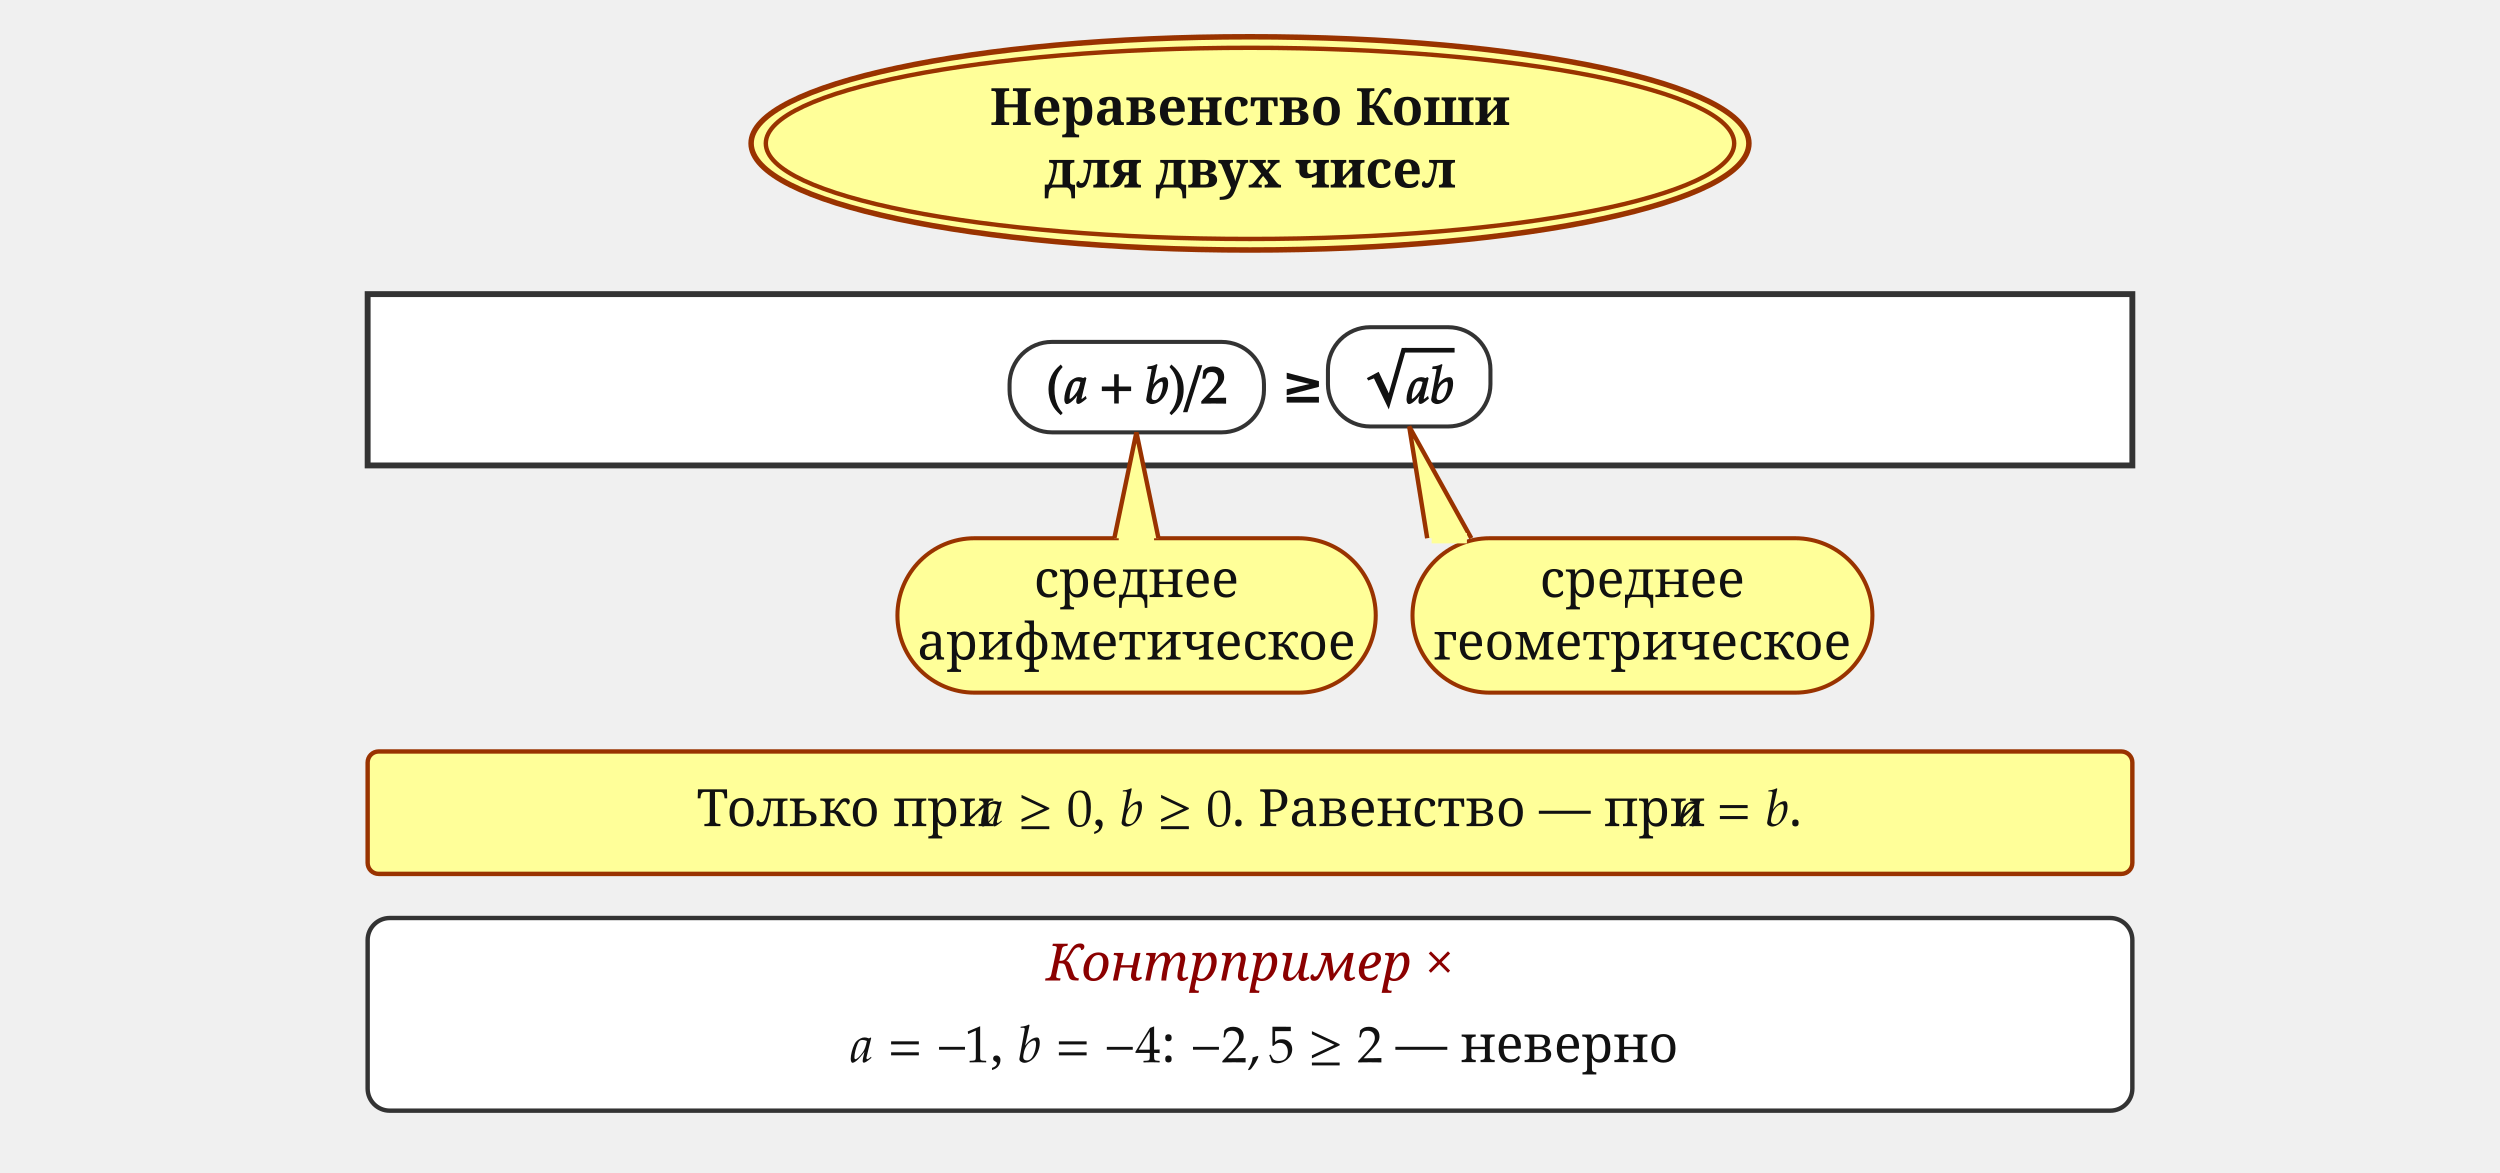
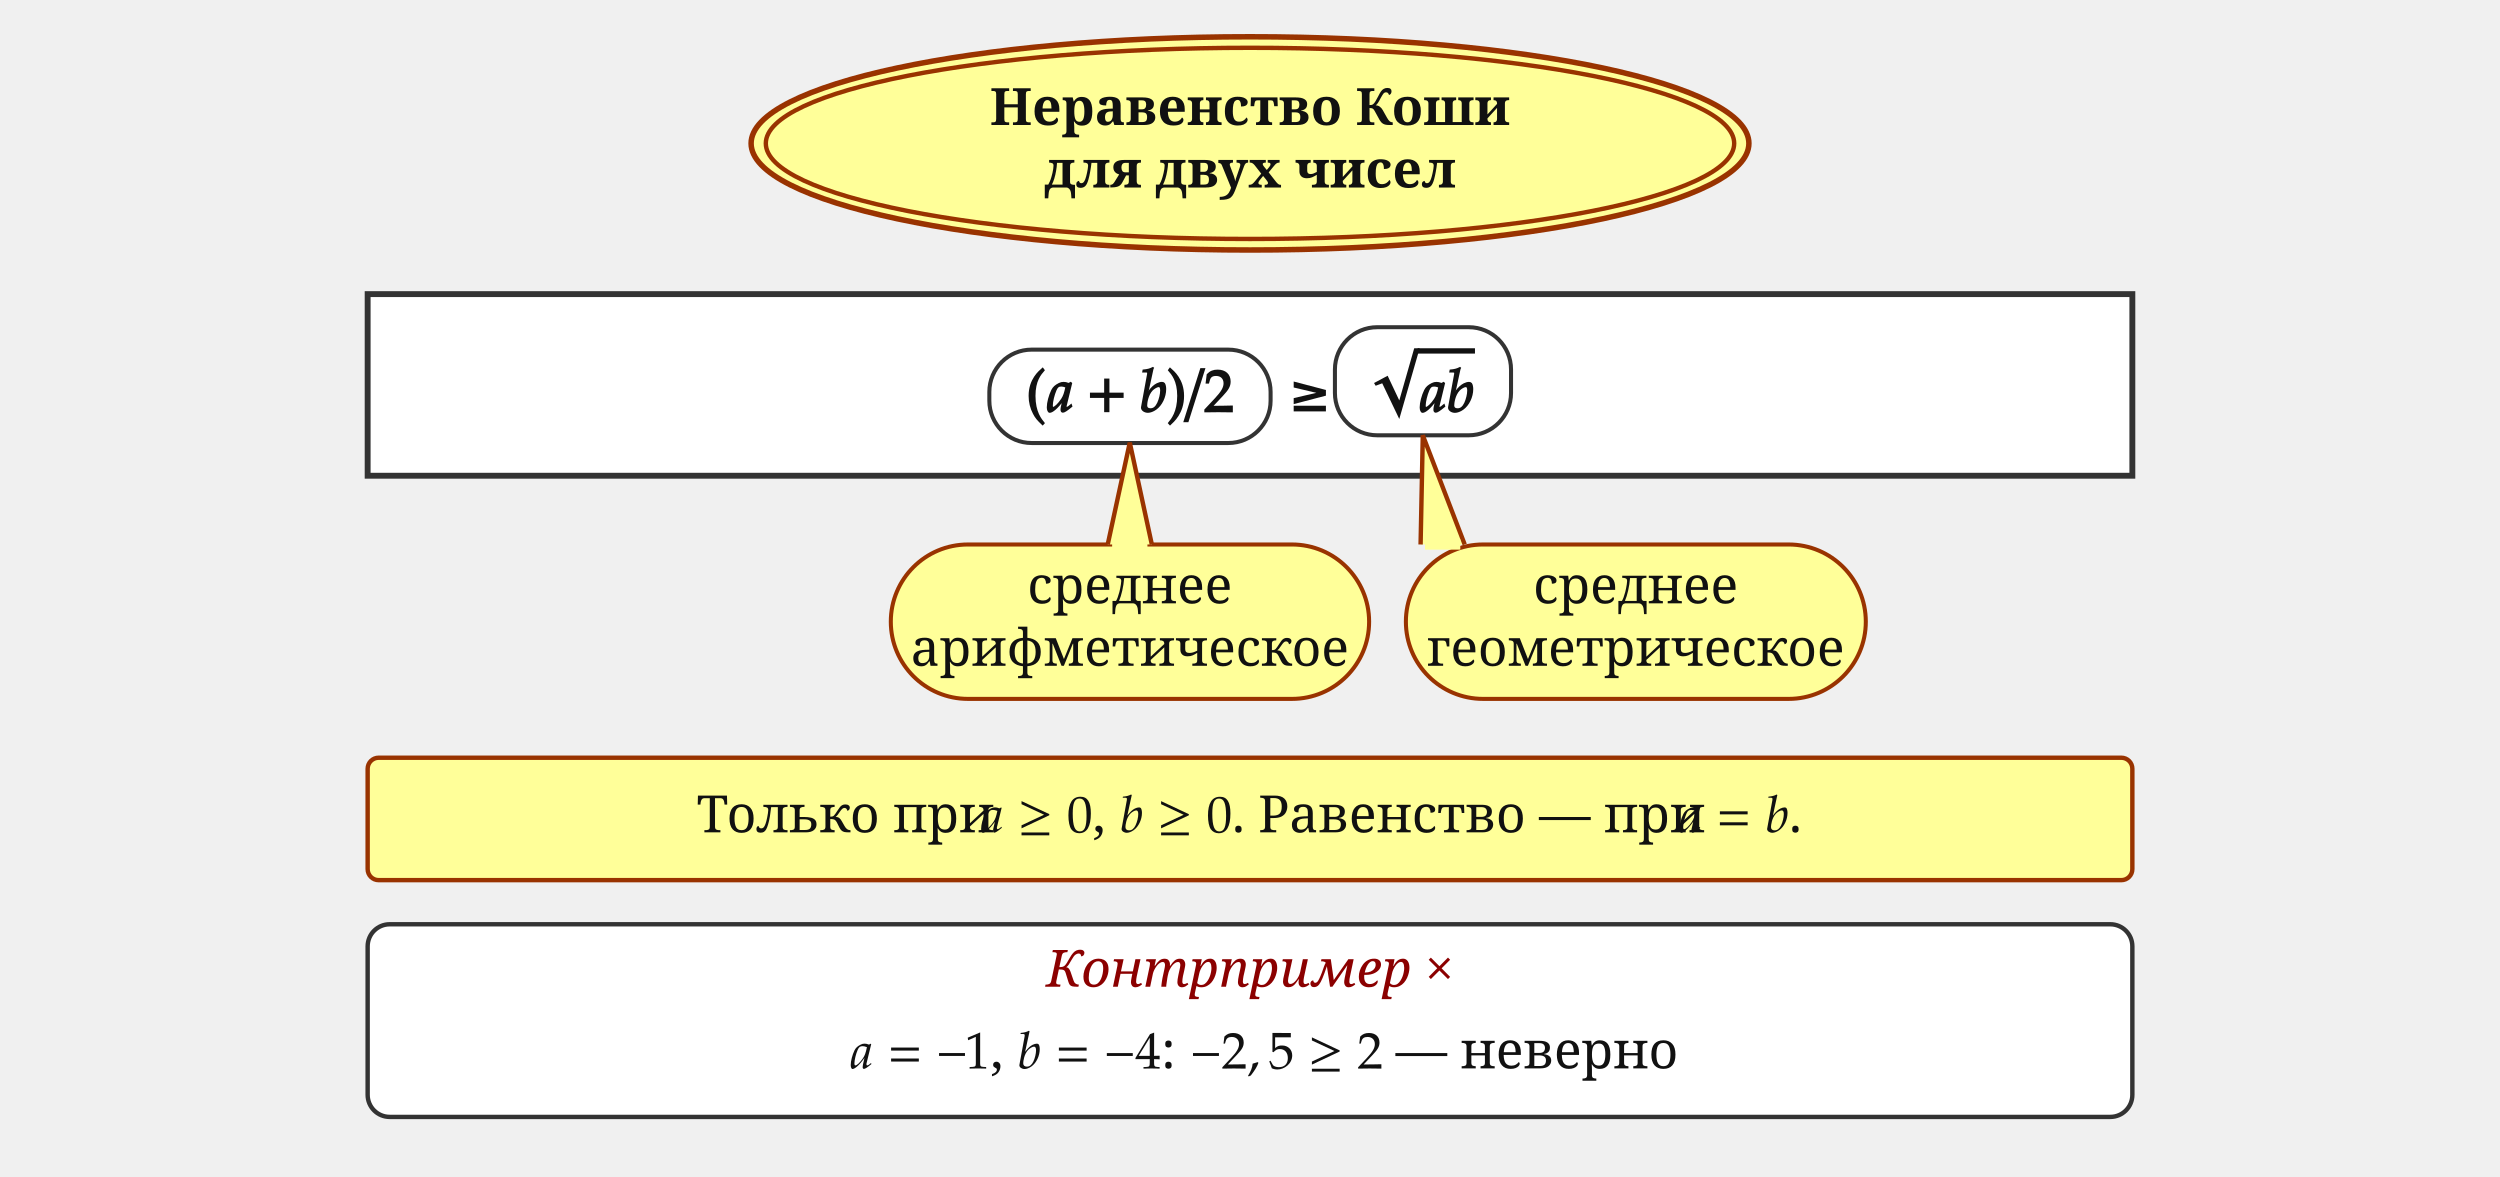
- <svg xmlns="http://www.w3.org/2000/svg" width="680" height="319" viewBox="0 0 680 319" font-family="PT Serif, serif">
+ <svg xmlns="http://www.w3.org/2000/svg" width="680" height="320" viewBox="0 0 680 320" font-family="PT Serif, serif">
  <g transform="translate(0.0,0.0)">
    <ellipse cx="340.0" cy="39.0" rx="135.7" ry="29.0" fill="#FFFF99" stroke="#993300" stroke-width="1.5" />
    <ellipse cx="340.0" cy="39.0" rx="131.7" ry="26.0" fill="none" stroke="#993300" stroke-width="1.2" />
    <text x="340.0" y="34.0" font-size="14" text-anchor="middle" font-weight="bold" fill="#111">Неравенство Коши</text>
    <text x="340.0" y="51.0" font-size="14" text-anchor="middle" font-weight="bold" fill="#111">для двух чисел</text>
    <g transform="translate(10.0,80.0)">
-       <rect x="90.0" y="0.0" width="480.0" height="46.6" rx="0" fill="#FFFFFF" stroke="#333333" stroke-width="1.6" />
-       <rect x="264.6" y="13.0" width="69.2" height="24.6" rx="11.5" fill="#fff" stroke="#333333" stroke-width="1.1" />
-       <svg x="274.56" y="19.28" width="49.16" height="13.35" viewBox="0 -733 3511.4 953.5" overflow="visible" color="#111">
+       <rect x="90.0" y="0.0" width="480.0" height="49.4" rx="0" fill="#FFFFFF" stroke="#333333" stroke-width="1.6" />
+       <rect x="259.1" y="15.1" width="76.5" height="25.4" rx="11.5" fill="#fff" stroke="#333333" stroke-width="1.1" />
+       <svg x="269.06" y="20.07" width="56.53" height="15.35" viewBox="0 -733 3511.4 953.5" overflow="visible" color="#111">
        <g stroke="currentColor" fill="currentColor" stroke-width="30" transform="scale(1,-1)">
          <g transform="translate(0 -5.5)">
            <path d="M146 266C146 526 243 632 301 700L282 726C225 675 60 542 60 266C60 159 85 58 133-32C168-99 200-138 282-215L301-194C255-137 146-15 146 266Z" />
          </g>
          <g transform="translate(332,0)">
            <path d="M302 204L273 77C269 60 267 42 267 26C267 4 276-9 291-9C314-9 355 17 437 85L430 106C406 86 377 59 355 59C346 59 340 68 340 82C340 87 340 90 341 93L433 472L423 481L390 463C349 478 332 482 305 482C277 482 257 477 230 464C168 433 135 403 110 354C66 265 35 145 35 67C35 23 50-11 69-11C106-11 186 41 302 204M350 414C328 305 309 253 275 201C218 117 157 59 125 59C113 59 107 72 107 99C107 163 135 280 170 360C194 415 217 433 265 433C288 433 306 429 350 414Z" />
          </g>
          <g transform="translate(1031.2,0)">
            <path d="M604 241L604 300L364 300L364 538L305 538L305 300L65 300L65 241L305 241L305 0L364 0L364 241Z" />
          </g>
          <g transform="translate(1921.4,0)">
            <path d="M235 722L223 733C171 707 135 698 63 691L59 670L107 670C131 670 141 663 141 646C141 639 140 628 139 622L38 71C37 68 37 64 37 61C37 22 85-11 140-11C177-11 228 8 271 39C367 107 433 244 433 376C433 414 424 453 412 468C405 477 392 482 377 482C353 482 323 474 295 460C244 433 211 403 149 324M322 424C348 424 361 401 361 352C361 288 340 202 310 137C277 68 237 36 183 36C137 36 112 59 112 101C112 135 127 276 208 361C241 395 293 424 322 424Z" />
          </g>
          <g transform="translate(2383.4,0) translate(0 -5.5)">
            <path d="M51 726L32 700C87 636 187 526 187 266C187-10 83-131 32-194L51-215C104-165 273-23 273 265C273 542 108 675 51 726Z" />
          </g>
          <g transform="translate(2715.4,0)">
            <path d="M297 714L242 714L-37-169L18-169Z" />
          </g>
          <g transform="translate(3012.4,0)">
            <path d="M16 23L16-3C203-3 203 0 239 0C275 0 275-3 468-3L468 82C353 77 307 81 122 77L304 270C401 373 431 428 431 503C431 618 353 689 226 689C154 689 105 669 56 619L39 483L68 483L81 529C97 587 133 612 200 612C286 612 341 558 341 473C341 398 299 324 186 204Z" />
          </g>
        </g>
      </svg>
-       <text x="334.7" y="29.5" font-size="14" text-anchor="start" font-weight="bold" fill="#111"> </text>
-       <text x="338.5" y="29.5" font-size="14" text-anchor="start" font-weight="bold" fill="#111">≥</text>
-       <text x="346.4" y="29.5" font-size="14" text-anchor="start" font-weight="bold" fill="#111"> </text>
-       <rect x="351.2" y="9.0" width="44.2" height="27.0" rx="11.5" fill="#fff" stroke="#333333" stroke-width="1.1" />
-       <svg x="361.19" y="14.00" width="24.25" height="16.77" viewBox="0 -1110.3 1732 1198" overflow="visible" color="#111">
+       <text x="336.6" y="31.9" font-size="14" text-anchor="start" font-weight="bold" fill="#111"> </text>
+       <text x="340.4" y="31.9" font-size="14" text-anchor="start" font-weight="bold" fill="#111">≥</text>
+       <text x="348.3" y="31.9" font-size="14" text-anchor="start" font-weight="bold" fill="#111"> </text>
+       <rect x="353.1" y="9.0" width="47.9" height="29.4" rx="11.5" fill="#fff" stroke="#333333" stroke-width="1.1" />
+       <svg x="363.06" y="14.00" width="27.89" height="19.29" viewBox="0 -1110.3 1732 1198" overflow="visible" color="#111">
        <g stroke="currentColor" fill="currentColor" stroke-width="30" transform="scale(1,-1)">
          <g transform="translate(0,-28.8)">
            <path d="M793 1079L732 1079L472 170L265 609L63 501L76 479L188 521L465-59Z" />
          </g>
          <g transform="translate(793,0)">
            <path d="M302 204L273 77C269 60 267 42 267 26C267 4 276-9 291-9C314-9 355 17 437 85L430 106C406 86 377 59 355 59C346 59 340 68 340 82C340 87 340 90 341 93L433 472L423 481L390 463C349 478 332 482 305 482C277 482 257 477 230 464C168 433 135 403 110 354C66 265 35 145 35 67C35 23 50-11 69-11C106-11 186 41 302 204M350 414C328 305 309 253 275 201C218 117 157 59 125 59C113 59 107 72 107 99C107 163 135 280 170 360C194 415 217 433 265 433C288 433 306 429 350 414Z" />
            <g transform="translate(477,0)">
              <path d="M235 722L223 733C171 707 135 698 63 691L59 670L107 670C131 670 141 663 141 646C141 639 140 628 139 622L38 71C37 68 37 64 37 61C37 22 85-11 140-11C177-11 228 8 271 39C367 107 433 244 433 376C433 414 424 453 412 468C405 477 392 482 377 482C353 482 323 474 295 460C244 433 211 403 149 324M322 424C348 424 361 401 361 352C361 288 340 202 310 137C277 68 237 36 183 36C137 36 112 59 112 101C112 135 127 276 208 361C241 395 293 424 322 424Z" />
            </g>
          </g>
          <rect width="939" height="60" x="793" y="990.2" />
        </g>
      </svg>
-       <rect x="234.1" y="66.4" width="130.1" height="42.0" rx="21" fill="#FFFF99" stroke="#993300" stroke-width="1.1" />
+       <rect x="232.3" y="68.1" width="130.1" height="42.0" rx="21" fill="#FFFF99" stroke="#993300" stroke-width="1.1" />
      <g data-k="tail">
-         <path d="M293.1,66.4L299.1,37.6L305.1,66.4" fill="#FFFF99" stroke="#993300" stroke-width="1.2" />
-         <line x1="294.3" y1="66.4" x2="303.9" y2="66.4" stroke="#FFFF99" stroke-width="2.8" />
+         <path d="M291.3,68.1L297.3,40.4L303.3,68.1" fill="#FFFF99" stroke="#993300" stroke-width="1.2" />
+         <line x1="292.5" y1="68.1" x2="302.1" y2="68.1" stroke="#FFFF99" stroke-width="2.8" />
      </g>
-       <text x="299.1" y="82.4" font-size="14" text-anchor="middle" fill="#111">среднее</text>
-       <text x="299.1" y="99.4" font-size="14" text-anchor="middle" fill="#111">арифметическое</text>
-       <rect x="374.2" y="66.4" width="125.1" height="42.0" rx="21" fill="#FFFF99" stroke="#993300" stroke-width="1.1" />
+       <text x="297.3" y="84.1" font-size="14" text-anchor="middle" fill="#111">среднее</text>
+       <text x="297.3" y="101.1" font-size="14" text-anchor="middle" fill="#111">арифметическое</text>
+       <rect x="372.4" y="68.1" width="125.1" height="42.0" rx="21" fill="#FFFF99" stroke="#993300" stroke-width="1.1" />
      <g data-k="tail">
-         <path d="M378.2,66.4L373.3,36.0L390.2,66.4" fill="#FFFF99" stroke="#993300" stroke-width="1.2" />
-         <line x1="379.4" y1="66.4" x2="389.0" y2="66.4" stroke="#FFFF99" stroke-width="2.8" />
+         <path d="M376.4,68.1L377.0,38.4L388.4,68.1" fill="#FFFF99" stroke="#993300" stroke-width="1.2" />
+         <line x1="377.6" y1="68.1" x2="387.2" y2="68.1" stroke="#FFFF99" stroke-width="2.8" />
      </g>
-       <text x="436.7" y="82.4" font-size="14" text-anchor="middle" fill="#111">среднее</text>
-       <text x="436.7" y="99.4" font-size="14" text-anchor="middle" fill="#111">геометрическое</text>
+       <text x="434.9" y="84.1" font-size="14" text-anchor="middle" fill="#111">среднее</text>
+       <text x="434.9" y="101.1" font-size="14" text-anchor="middle" fill="#111">геометрическое</text>
    </g>
-     <rect x="100.0" y="204.4" width="480.0" height="33.3" rx="3" fill="#FFFF99" stroke="#993300" stroke-width="1.2" />
-     <text x="189.5" y="224.7" font-size="14" text-anchor="start" fill="#111">Только при</text>
-     <svg x="266.38" y="215.02" width="30.81" height="10.50" viewBox="0 -689 2200.6 750" overflow="visible" color="#111">
+     <rect x="100.0" y="206.1" width="480.0" height="33.3" rx="3" fill="#FFFF99" stroke="#993300" stroke-width="1.2" />
+     <text x="189.5" y="226.4" font-size="14" text-anchor="start" fill="#111">Только при</text>
+     <svg x="266.38" y="216.71" width="30.81" height="10.50" viewBox="0 -689 2200.6 750" overflow="visible" color="#111">
      <g stroke="currentColor" fill="currentColor" stroke-width="0" transform="scale(1,-1)">
        <path d="M302 204L273 77C269 60 267 42 267 26C267 4 276-9 291-9C314-9 355 17 437 85L430 106C406 86 377 59 355 59C346 59 340 68 340 82C340 87 340 90 341 93L433 472L423 481L390 463C349 478 332 482 305 482C277 482 257 477 230 464C168 433 135 403 110 354C66 265 35 145 35 67C35 23 50-11 69-11C106-11 186 41 302 204M350 414C328 305 309 253 275 201C218 117 157 59 125 59C113 59 107 72 107 99C107 163 135 280 170 360C194 415 217 433 265 433C288 433 306 429 350 414Z" />
        <g transform="translate(754.8,0)">
          <path d="M604 329L604 351L65 604L65 544L503 339L65 134L65 75M604-61L604-5L65-5L65-61Z" />
        </g>
        <g transform="translate(1701.6,0)">
          <path d="M263 689C108 689 29 566 29 324C29 207 50 106 85 57C120 8 176-20 238-20C389-20 465 110 465 366C465 585 400 689 263 689M245 654C342 654 381 556 381 316C381 103 343 15 251 15C154 15 113 116 113 360C113 571 150 654 245 654Z" />
        </g>
      </g>
    </svg>
-     <text x="297.2" y="224.7" font-size="14" text-anchor="start" fill="#111">,</text>
-     <svg x="304.55" y="214.40" width="30.60" height="11.12" viewBox="0 -733 2185.6 794" overflow="visible" color="#111">
+     <text x="297.2" y="226.4" font-size="14" text-anchor="start" fill="#111">,</text>
+     <svg x="304.55" y="216.10" width="30.60" height="11.12" viewBox="0 -733 2185.6 794" overflow="visible" color="#111">
      <g stroke="currentColor" fill="currentColor" stroke-width="0" transform="scale(1,-1)">
        <path d="M235 722L223 733C171 707 135 698 63 691L59 670L107 670C131 670 141 663 141 646C141 639 140 628 139 622L38 71C37 68 37 64 37 61C37 22 85-11 140-11C177-11 228 8 271 39C367 107 433 244 433 376C433 414 424 453 412 468C405 477 392 482 377 482C353 482 323 474 295 460C244 433 211 403 149 324M322 424C348 424 361 401 361 352C361 288 340 202 310 137C277 68 237 36 183 36C137 36 112 59 112 101C112 135 127 276 208 361C241 395 293 424 322 424Z" />
        <g transform="translate(739.8,0)">
          <path d="M604 329L604 351L65 604L65 544L503 339L65 134L65 75M604-61L604-5L65-5L65-61Z" />
        </g>
        <g transform="translate(1686.6,0)">
          <path d="M263 689C108 689 29 566 29 324C29 207 50 106 85 57C120 8 176-20 238-20C389-20 465 110 465 366C465 585 400 689 263 689M245 654C342 654 381 556 381 316C381 103 343 15 251 15C154 15 113 116 113 360C113 571 150 654 245 654Z" />
        </g>
      </g>
    </svg>
-     <text x="335.1" y="224.7" font-size="14" text-anchor="start" fill="#111">. Равенство — при</text>
-     <svg x="456.33" y="214.40" width="30.28" height="10.42" viewBox="0 -733 2162.6 744" overflow="visible" color="#111">
+     <text x="335.1" y="226.4" font-size="14" text-anchor="start" fill="#111">. Равенство — при</text>
+     <svg x="456.33" y="216.10" width="30.28" height="10.42" viewBox="0 -733 2162.6 744" overflow="visible" color="#111">
      <g stroke="currentColor" fill="currentColor" stroke-width="0" transform="scale(1,-1)">
        <path d="M302 204L273 77C269 60 267 42 267 26C267 4 276-9 291-9C314-9 355 17 437 85L430 106C406 86 377 59 355 59C346 59 340 68 340 82C340 87 340 90 341 93L433 472L423 481L390 463C349 478 332 482 305 482C277 482 257 477 230 464C168 433 135 403 110 354C66 265 35 145 35 67C35 23 50-11 69-11C106-11 186 41 302 204M350 414C328 305 309 253 275 201C218 117 157 59 125 59C113 59 107 72 107 99C107 163 135 280 170 360C194 415 217 433 265 433C288 433 306 429 350 414Z" />
        <g transform="translate(754.8,0)">
          <path d="M604 347L604 406L65 406L65 347M604 134L604 193L65 193L65 134Z" />
        </g>
        <g transform="translate(1700.6,0)">
          <path d="M235 722L223 733C171 707 135 698 63 691L59 670L107 670C131 670 141 663 141 646C141 639 140 628 139 622L38 71C37 68 37 64 37 61C37 22 85-11 140-11C177-11 228 8 271 39C367 107 433 244 433 376C433 414 424 453 412 468C405 477 392 482 377 482C353 482 323 474 295 460C244 433 211 403 149 324M322 424C348 424 361 401 361 352C361 288 340 202 310 137C277 68 237 36 183 36C137 36 112 59 112 101C112 135 127 276 208 361C241 395 293 424 322 424Z" />
        </g>
      </g>
    </svg>
-     <text x="486.6" y="224.7" font-size="14" text-anchor="start" fill="#111">.</text>
-     <rect x="100.0" y="249.7" width="480.0" height="52.4" rx="6" fill="#FFFFFF" stroke="#333333" stroke-width="1.2" />
-     <text x="340.0" y="266.7" font-size="14" text-anchor="middle" font-style="italic" fill="#8B0000">Контрпример ×</text>
-     <svg x="230.90" y="279.13" width="38.48" height="9.95" viewBox="0 -700 2748.6 711" overflow="visible" color="#111">
+     <text x="486.6" y="226.4" font-size="14" text-anchor="start" fill="#111">.</text>
+     <rect x="100.0" y="251.4" width="480.0" height="52.4" rx="6" fill="#FFFFFF" stroke="#333333" stroke-width="1.2" />
+     <text x="340.0" y="268.4" font-size="14" text-anchor="middle" font-style="italic" fill="#8B0000">Контрпример ×</text>
+     <svg x="230.90" y="280.82" width="38.48" height="9.95" viewBox="0 -700 2748.6 711" overflow="visible" color="#111">
      <g stroke="currentColor" fill="currentColor" stroke-width="0" transform="scale(1,-1)">
        <path d="M302 204L273 77C269 60 267 42 267 26C267 4 276-9 291-9C314-9 355 17 437 85L430 106C406 86 377 59 355 59C346 59 340 68 340 82C340 87 340 90 341 93L433 472L423 481L390 463C349 478 332 482 305 482C277 482 257 477 230 464C168 433 135 403 110 354C66 265 35 145 35 67C35 23 50-11 69-11C106-11 186 41 302 204M350 414C328 305 309 253 275 201C218 117 157 59 125 59C113 59 107 72 107 99C107 163 135 280 170 360C194 415 217 433 265 433C288 433 306 429 350 414Z" />
        <g transform="translate(754.8,0)">
          <path d="M604 347L604 406L65 406L65 347M604 134L604 193L65 193L65 134Z" />
        </g>
        <g transform="translate(1700.6,0)">
          <path d="M555 243L555 299L51 299L51 243Z" />
        </g>
        <g transform="translate(2305.6,0)">
          <path d="M362-3L362 27L310 30C255 33 245 44 245 96L245 700L4 598L11 548L161 614L161 96C161 44 150 33 96 30L40 27L40-3C194 0 194 0 205 0C236 0 346-3 362-3Z" />
        </g>
      </g>
    </svg>
-     <text x="269.4" y="288.9" font-size="14" text-anchor="start" fill="#111">,</text>
-     <svg x="276.75" y="278.67" width="39.05" height="10.42" viewBox="0 -733 2789.6 744" overflow="visible" color="#111">
+     <text x="269.4" y="290.6" font-size="14" text-anchor="start" fill="#111">,</text>
+     <svg x="276.75" y="280.36" width="39.05" height="10.42" viewBox="0 -733 2789.6 744" overflow="visible" color="#111">
      <g stroke="currentColor" fill="currentColor" stroke-width="0" transform="scale(1,-1)">
        <path d="M235 722L223 733C171 707 135 698 63 691L59 670L107 670C131 670 141 663 141 646C141 639 140 628 139 622L38 71C37 68 37 64 37 61C37 22 85-11 140-11C177-11 228 8 271 39C367 107 433 244 433 376C433 414 424 453 412 468C405 477 392 482 377 482C353 482 323 474 295 460C244 433 211 403 149 324M322 424C348 424 361 401 361 352C361 288 340 202 310 137C277 68 237 36 183 36C137 36 112 59 112 101C112 135 127 276 208 361C241 395 293 424 322 424Z" />
        <g transform="translate(739.8,0)">
          <path d="M604 347L604 406L65 406L65 347M604 134L604 193L65 193L65 134Z" />
        </g>
        <g transform="translate(1685.6,0)">
          <path d="M555 243L555 299L51 299L51 243Z" />
        </g>
        <g transform="translate(2290.6,0)">
          <path d="M280 181L280 106C280 46 269 32 220 30L158 27L158-3C291 0 291 0 315 0C339 0 339 0 472-3L472 27L424 30C375 33 364 46 364 106L364 181C423 181 444 180 472 177L472 248L364 245L365 697L285 667L2 204L2 181M280 245L65 245L280 597Z" />
        </g>
      </g>
    </svg>
-     <text x="315.8" y="288.9" font-size="14" text-anchor="start" fill="#111">:</text>
-     <svg x="323.78" y="279.27" width="52.39" height="11.83" viewBox="0 -690 3742.2 845" overflow="visible" color="#111">
+     <text x="315.8" y="290.6" font-size="14" text-anchor="start" fill="#111">:</text>
+     <svg x="323.78" y="280.96" width="52.39" height="11.83" viewBox="0 -690 3742.2 845" overflow="visible" color="#111">
      <g stroke="currentColor" fill="currentColor" stroke-width="0" transform="scale(1,-1)">
        <path d="M555 243L555 299L51 299L51 243Z" />
        <g transform="translate(605,0)">
          <path d="M16 23L16-3C203-3 203 0 239 0C275 0 275-3 468-3L468 82C353 77 307 81 122 77L304 270C401 373 431 428 431 503C431 618 353 689 226 689C154 689 105 669 56 619L39 483L68 483L81 529C97 587 133 612 200 612C286 612 341 558 341 473C341 398 299 324 186 204Z" />
        </g>
        <g transform="translate(1104,0)">
          <path d="M204 123C177 114 159 108 106 93C99 17 74-48 16-144L30-155L71-136C152-31 190 32 218 109Z" />
        </g>
        <g transform="translate(1519.7,0)">
          <path d="M459 253C459 366 378 446 264 446C216 446 180 443 127 396L127 605L432 604L432 689L75 690L75 322L95 316C142 363 169 377 218 377C314 377 374 309 374 201C374 90 310 25 201 25C147 25 97 43 83 69L37 151L13 137C36 80 48 48 62 4C90-11 130-20 173-20C301-20 459 89 459 253Z" />
        </g>
        <g transform="translate(2296.4,0)">
          <path d="M604 329L604 351L65 604L65 544L503 339L65 134L65 75M604-61L604-5L65-5L65-61Z" />
        </g>
        <g transform="translate(3243.2,0)">
          <path d="M16 23L16-3C203-3 203 0 239 0C275 0 275-3 468-3L468 82C353 77 307 81 122 77L304 270C401 373 431 428 431 503C431 618 353 689 226 689C154 689 105 669 56 619L39 483L68 483L81 529C97 587 133 612 200 612C286 612 341 558 341 473C341 398 299 324 186 204Z" />
        </g>
      </g>
    </svg>
-     <text x="379.6" y="288.9" font-size="14" text-anchor="start" fill="#111">— неверно</text>
+     <text x="379.6" y="290.6" font-size="14" text-anchor="start" fill="#111">— неверно</text>
  </g>
</svg>
